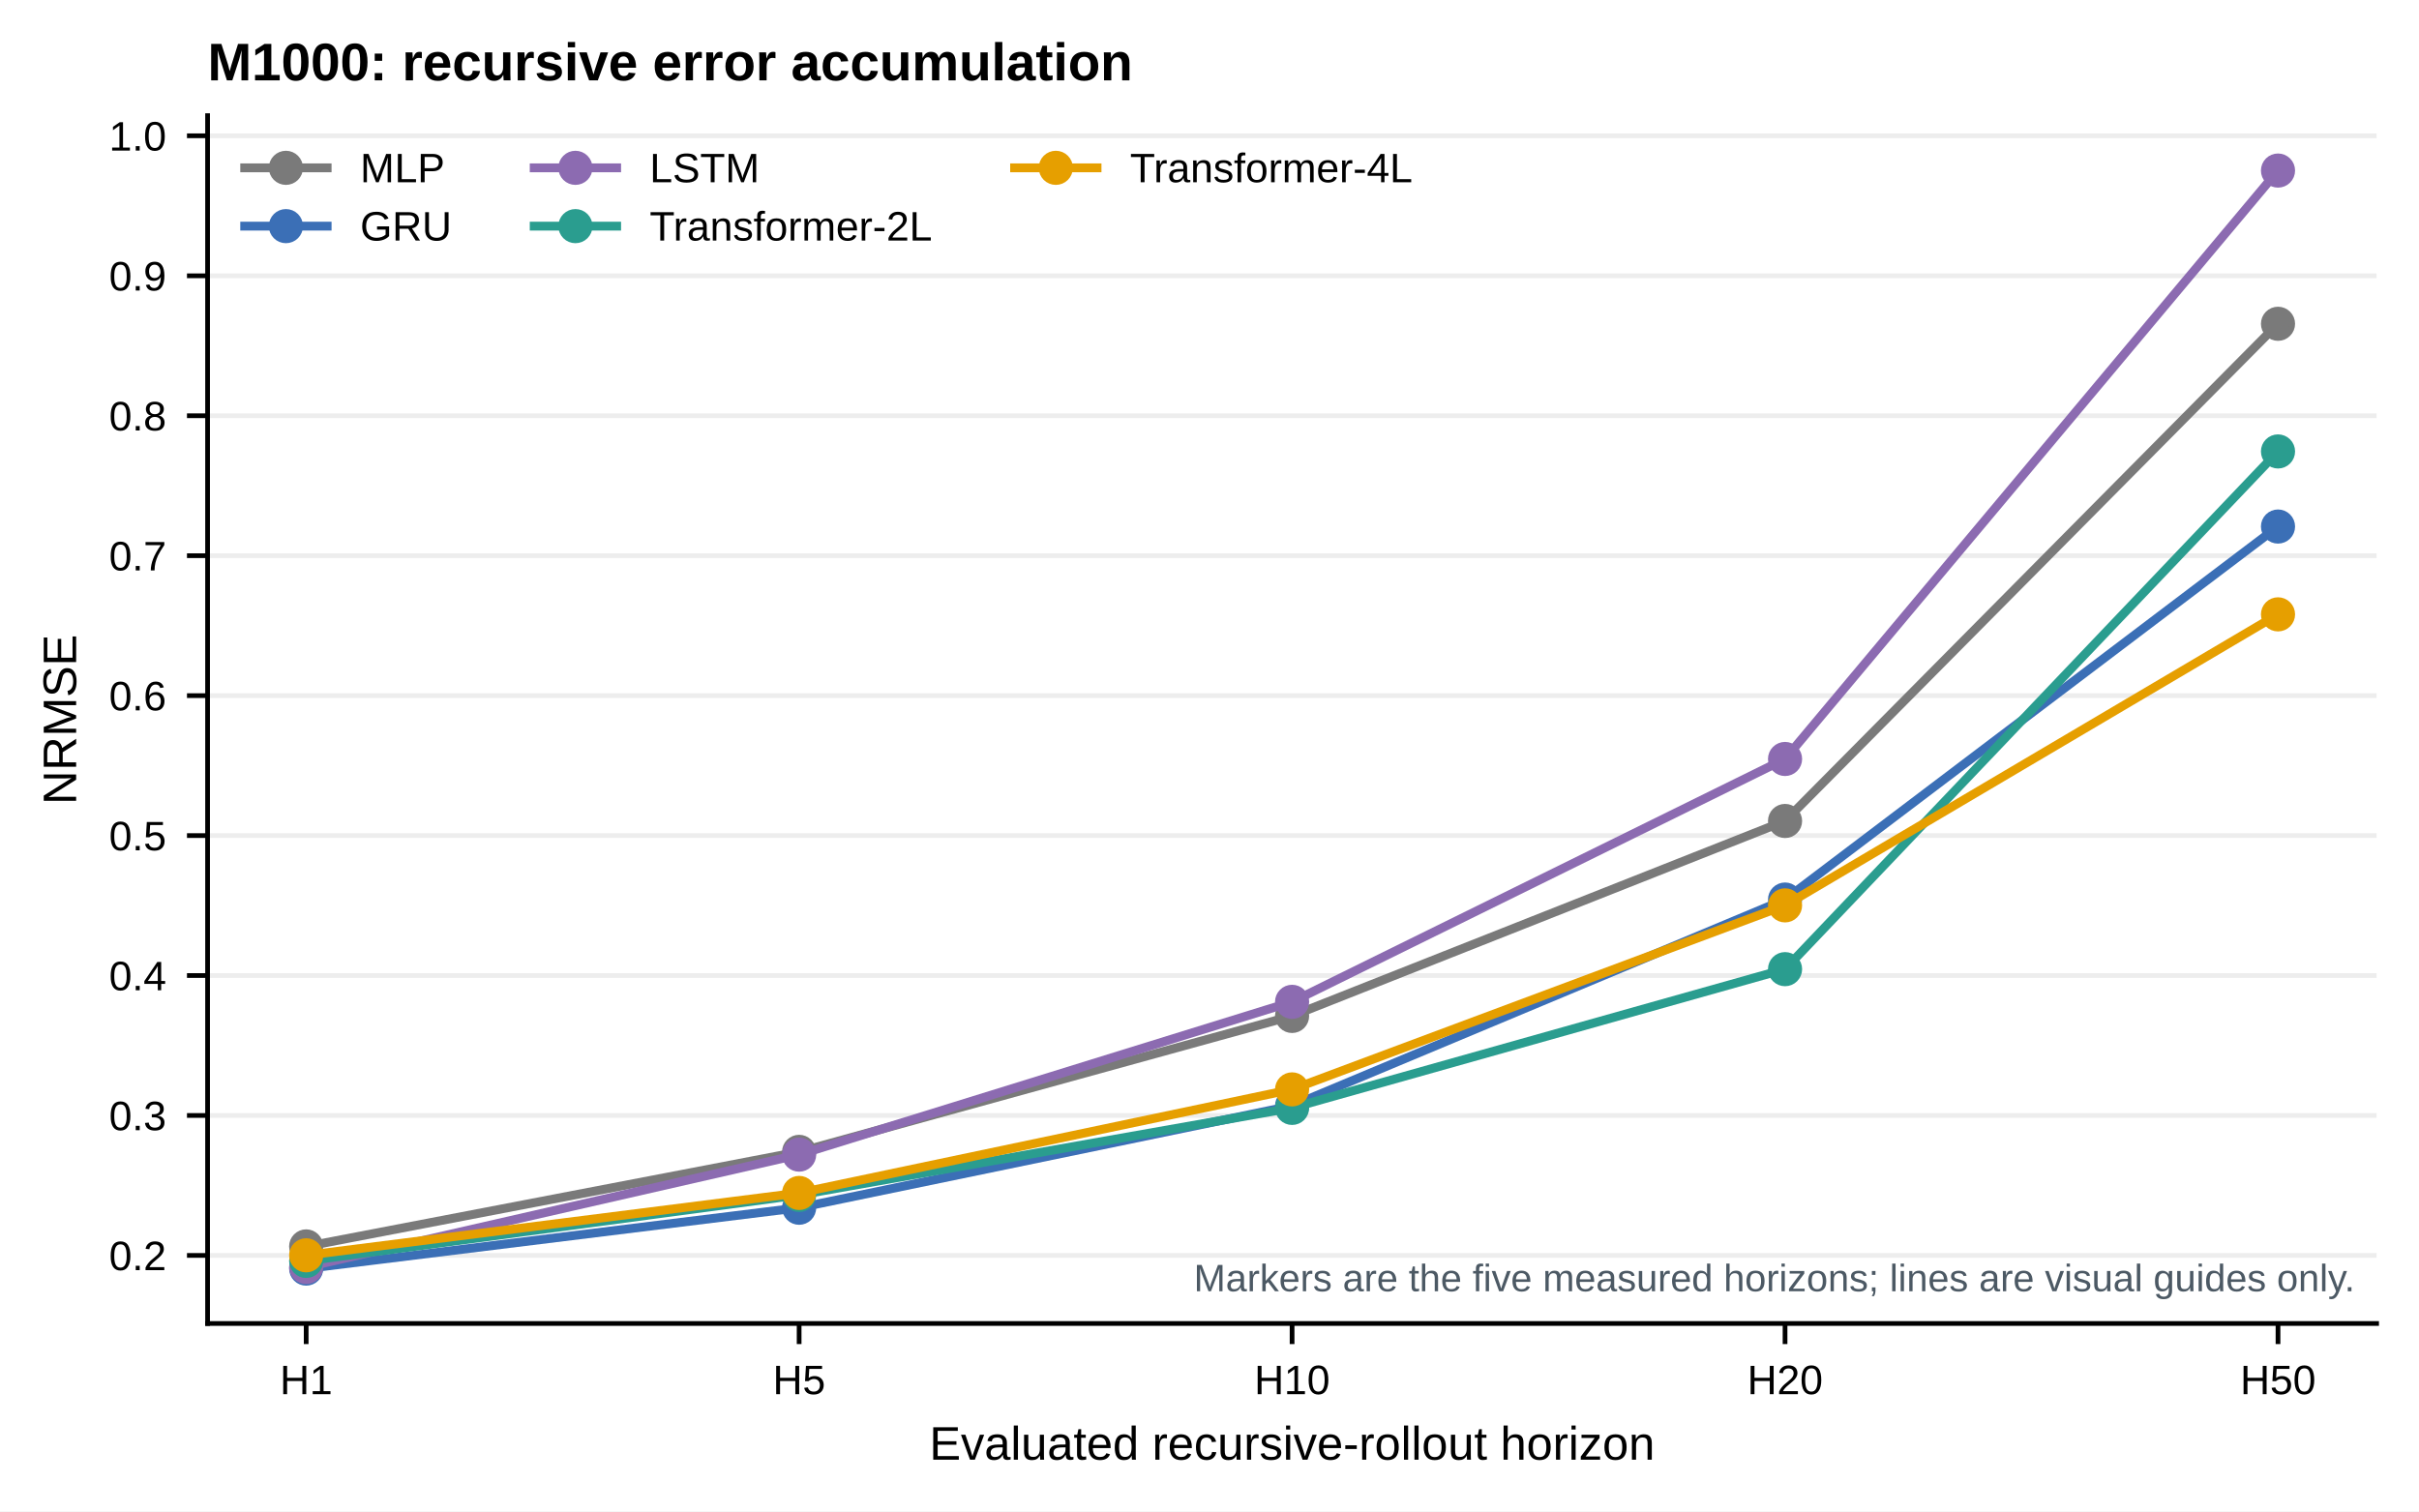
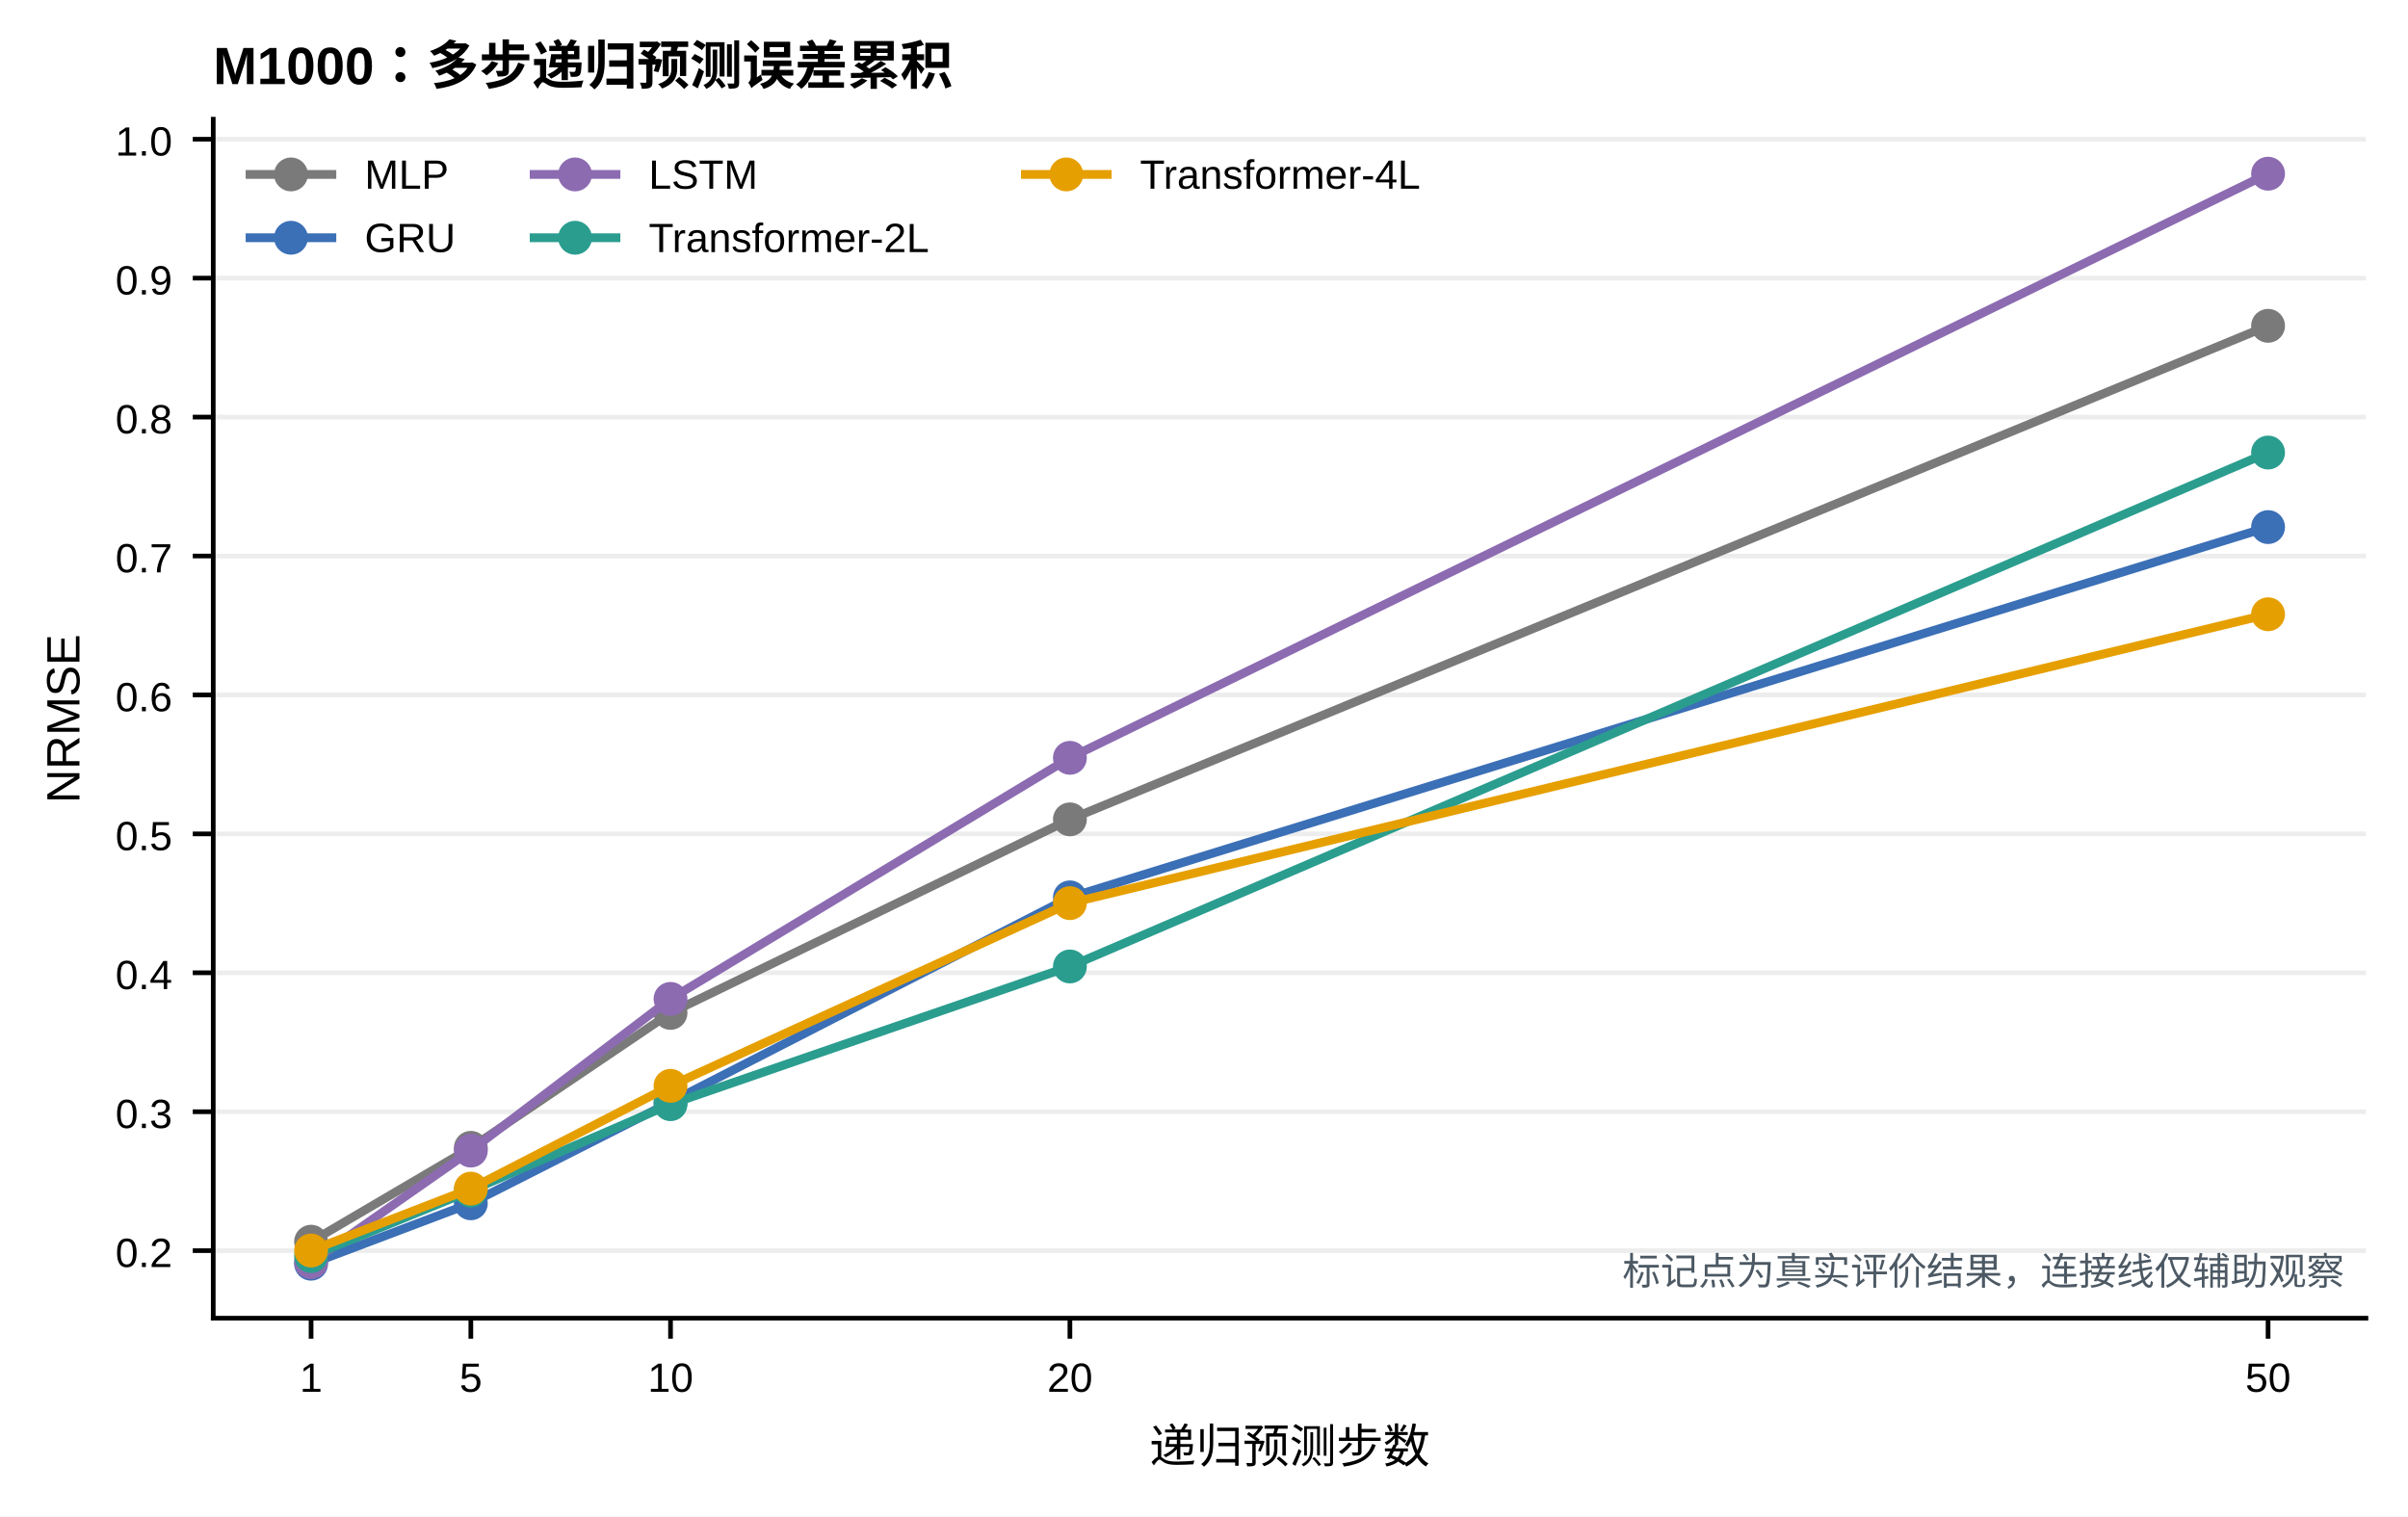
- <svg xmlns="http://www.w3.org/2000/svg" xmlns:xlink="http://www.w3.org/1999/xlink" width="410.726pt" height="256.688pt" viewBox="0 0 410.726 256.688" version="1.1">
+ <svg xmlns="http://www.w3.org/2000/svg" xmlns:xlink="http://www.w3.org/1999/xlink" width="411.959pt" height="259.442pt" viewBox="0 0 411.959 259.442" version="1.1">
  <defs>
    <style type="text/css">*{stroke-linejoin: round; stroke-linecap: butt}</style>
  </defs>
  <g id="figure_1">
    <g id="patch_1">
-       <path d="M 0 256.688 L 410.726 256.688 L 410.726 0 L 0 0 z " style="fill: #ffffff" />
+       <path d="M 0 259.442 L 411.959 259.442 L 411.959 0 L 0 0 z " style="fill: #ffffff" />
    </g>
    <g id="axes_1">
      <g id="patch_2">
-         <path d="M 35.246 224.77 L 403.526 224.77 L 403.526 19.642 L 35.246 19.642 z " style="fill: #ffffff" />
+         <path d="M 36.479 225.522 L 404.759 225.522 L 404.759 20.394 L 36.479 20.394 z " style="fill: #ffffff" />
      </g>
      <g id="matplotlib.axis_1">
        <g id="xtick_1">
          <g id="line2d_1">
            <defs>
-               <path id="m0c0718868a" d="M 0 0 L 0 3.5 " style="stroke: #000000; stroke-width: 0.8" />
+               <path id="mf0b1ac5c38" d="M 0 0 L 0 3.5 " style="stroke: #000000; stroke-width: 0.8" />
            </defs>
            <g>
-               <use xlink:href="#m0c0718868a" x="51.986" y="224.77" style="stroke: #000000; stroke-width: 0.8" />
+               <use xlink:href="#mf0b1ac5c38" x="53.219" y="225.522" style="stroke: #000000; stroke-width: 0.8" />
            </g>
          </g>
          <g id="text_1">
-             <text style="font: 7px 'Arial', 'Microsoft YaHei', 'DejaVu Sans', sans-serif; text-anchor: middle" x="51.986" y="236.78" transform="rotate(-0 51.98625 236.7805)">H1</text>
+             <text style="font: 7px 'Microsoft YaHei', 'Arial', 'DejaVu Sans', sans-serif; text-anchor: middle" x="53.219" y="238.118" transform="rotate(-0 53.21891 238.118)">1</text>
          </g>
        </g>
        <g id="xtick_2">
          <g id="line2d_2">
            <g>
-               <use xlink:href="#m0c0718868a" x="135.686" y="224.77" style="stroke: #000000; stroke-width: 0.8" />
+               <use xlink:href="#mf0b1ac5c38" x="80.55" y="225.522" style="stroke: #000000; stroke-width: 0.8" />
            </g>
          </g>
          <g id="text_2">
-             <text style="font: 7px 'Arial', 'Microsoft YaHei', 'DejaVu Sans', sans-serif; text-anchor: middle" x="135.686" y="236.78" transform="rotate(-0 135.6863 236.7805)">H5</text>
+             <text style="font: 7px 'Microsoft YaHei', 'Arial', 'DejaVu Sans', sans-serif; text-anchor: middle" x="80.55" y="238.118" transform="rotate(-0 80.54952 238.118)">5</text>
          </g>
        </g>
        <g id="xtick_3">
          <g id="line2d_3">
            <g>
-               <use xlink:href="#m0c0718868a" x="219.386" y="224.77" style="stroke: #000000; stroke-width: 0.8" />
+               <use xlink:href="#mf0b1ac5c38" x="114.713" y="225.522" style="stroke: #000000; stroke-width: 0.8" />
            </g>
          </g>
          <g id="text_3">
-             <text style="font: 7px 'Arial', 'Microsoft YaHei', 'DejaVu Sans', sans-serif; text-anchor: middle" x="219.386" y="236.78" transform="rotate(-0 219.3862 236.7805)">H10</text>
+             <text style="font: 7px 'Microsoft YaHei', 'Arial', 'DejaVu Sans', sans-serif; text-anchor: middle" x="114.713" y="238.118" transform="rotate(-0 114.7128 238.118)">10</text>
          </g>
        </g>
        <g id="xtick_4">
          <g id="line2d_4">
            <g>
-               <use xlink:href="#m0c0718868a" x="303.086" y="224.77" style="stroke: #000000; stroke-width: 0.8" />
+               <use xlink:href="#mf0b1ac5c38" x="183.039" y="225.522" style="stroke: #000000; stroke-width: 0.8" />
            </g>
          </g>
          <g id="text_4">
-             <text style="font: 7px 'Arial', 'Microsoft YaHei', 'DejaVu Sans', sans-serif; text-anchor: middle" x="303.086" y="236.78" transform="rotate(-0 303.0863 236.7805)">H20</text>
+             <text style="font: 7px 'Microsoft YaHei', 'Arial', 'DejaVu Sans', sans-serif; text-anchor: middle" x="183.039" y="238.118" transform="rotate(-0 183.0393 238.118)">20</text>
          </g>
        </g>
        <g id="xtick_5">
          <g id="line2d_5">
            <g>
-               <use xlink:href="#m0c0718868a" x="386.786" y="224.77" style="stroke: #000000; stroke-width: 0.8" />
+               <use xlink:href="#mf0b1ac5c38" x="388.019" y="225.522" style="stroke: #000000; stroke-width: 0.8" />
            </g>
          </g>
          <g id="text_5">
-             <text style="font: 7px 'Arial', 'Microsoft YaHei', 'DejaVu Sans', sans-serif; text-anchor: middle" x="386.786" y="236.78" transform="rotate(-0 386.7862 236.7805)">H50</text>
+             <text style="font: 7px 'Microsoft YaHei', 'Arial', 'DejaVu Sans', sans-serif; text-anchor: middle" x="388.019" y="238.118" transform="rotate(-0 388.0189 238.118)">50</text>
          </g>
        </g>
        <g id="text_6">
-           <text style="font: 8px 'Arial', 'Microsoft YaHei', 'DejaVu Sans', sans-serif; text-anchor: middle" x="219.386" y="247.898" transform="rotate(-0 219.3862 247.898)">Evaluated recursive-rollout horizon</text>
+           <text style="font: 8px 'Microsoft YaHei', 'Arial', 'DejaVu Sans', sans-serif; text-anchor: middle" x="220.619" y="250.253" transform="rotate(-0 220.6189 250.2532)">递归预测步数</text>
        </g>
      </g>
      <g id="matplotlib.axis_2">
        <g id="ytick_1">
          <g id="line2d_6">
-             <path d="M 35.246 213.215 L 403.526 213.215 " clip-path="url(#p10af7e64db)" style="fill: none; stroke: #b0b0b0; stroke-opacity: 0.22; stroke-width: 0.8; stroke-linecap: square" />
+             <path d="M 36.479 213.967 L 404.759 213.967 " clip-path="url(#pa6702388e8)" style="fill: none; stroke: #b0b0b0; stroke-opacity: 0.22; stroke-width: 0.8; stroke-linecap: square" />
          </g>
          <g id="line2d_7">
            <defs>
-               <path id="m5cebc81004" d="M 0 0 L -3.5 0 " style="stroke: #000000; stroke-width: 0.8" />
+               <path id="m46add2e5cb" d="M 0 0 L -3.5 0 " style="stroke: #000000; stroke-width: 0.8" />
            </defs>
            <g>
-               <use xlink:href="#m5cebc81004" x="35.246" y="213.215" style="stroke: #000000; stroke-width: 0.8" />
+               <use xlink:href="#m46add2e5cb" x="36.479" y="213.967" style="stroke: #000000; stroke-width: 0.8" />
            </g>
          </g>
          <g id="text_7">
-             <text style="font: 7px 'Arial', 'Microsoft YaHei', 'DejaVu Sans', sans-serif; text-anchor: end" x="28.246" y="215.72" transform="rotate(-0 28.24625 215.7201)">0.2</text>
+             <text style="font: 7px 'Microsoft YaHei', 'Arial', 'DejaVu Sans', sans-serif; text-anchor: end" x="29.479" y="216.765" transform="rotate(-0 29.47891 216.7651)">0.2</text>
          </g>
        </g>
        <g id="ytick_2">
          <g id="line2d_8">
-             <path d="M 35.246 189.446 L 403.526 189.446 " clip-path="url(#p10af7e64db)" style="fill: none; stroke: #b0b0b0; stroke-opacity: 0.22; stroke-width: 0.8; stroke-linecap: square" />
+             <path d="M 36.479 190.198 L 404.759 190.198 " clip-path="url(#pa6702388e8)" style="fill: none; stroke: #b0b0b0; stroke-opacity: 0.22; stroke-width: 0.8; stroke-linecap: square" />
          </g>
          <g id="line2d_9">
            <g>
-               <use xlink:href="#m5cebc81004" x="35.246" y="189.446" style="stroke: #000000; stroke-width: 0.8" />
+               <use xlink:href="#m46add2e5cb" x="36.479" y="190.198" style="stroke: #000000; stroke-width: 0.8" />
            </g>
          </g>
          <g id="text_8">
-             <text style="font: 7px 'Arial', 'Microsoft YaHei', 'DejaVu Sans', sans-serif; text-anchor: end" x="28.246" y="191.951" transform="rotate(-0 28.24625 191.9514)">0.3</text>
+             <text style="font: 7px 'Microsoft YaHei', 'Arial', 'DejaVu Sans', sans-serif; text-anchor: end" x="29.479" y="192.996" transform="rotate(-0 29.47891 192.9963)">0.3</text>
          </g>
        </g>
        <g id="ytick_3">
          <g id="line2d_10">
-             <path d="M 35.246 165.677 L 403.526 165.677 " clip-path="url(#p10af7e64db)" style="fill: none; stroke: #b0b0b0; stroke-opacity: 0.22; stroke-width: 0.8; stroke-linecap: square" />
+             <path d="M 36.479 166.43 L 404.759 166.43 " clip-path="url(#pa6702388e8)" style="fill: none; stroke: #b0b0b0; stroke-opacity: 0.22; stroke-width: 0.8; stroke-linecap: square" />
          </g>
          <g id="line2d_11">
            <g>
-               <use xlink:href="#m5cebc81004" x="35.246" y="165.677" style="stroke: #000000; stroke-width: 0.8" />
+               <use xlink:href="#m46add2e5cb" x="36.479" y="166.43" style="stroke: #000000; stroke-width: 0.8" />
            </g>
          </g>
          <g id="text_9">
-             <text style="font: 7px 'Arial', 'Microsoft YaHei', 'DejaVu Sans', sans-serif; text-anchor: end" x="28.246" y="168.183" transform="rotate(-0 28.24625 168.1826)">0.4</text>
+             <text style="font: 7px 'Microsoft YaHei', 'Arial', 'DejaVu Sans', sans-serif; text-anchor: end" x="29.479" y="169.228" transform="rotate(-0 29.47891 169.2275)">0.4</text>
          </g>
        </g>
        <g id="ytick_4">
          <g id="line2d_12">
-             <path d="M 35.246 141.909 L 403.526 141.909 " clip-path="url(#p10af7e64db)" style="fill: none; stroke: #b0b0b0; stroke-opacity: 0.22; stroke-width: 0.8; stroke-linecap: square" />
+             <path d="M 36.479 142.661 L 404.759 142.661 " clip-path="url(#pa6702388e8)" style="fill: none; stroke: #b0b0b0; stroke-opacity: 0.22; stroke-width: 0.8; stroke-linecap: square" />
          </g>
          <g id="line2d_13">
            <g>
-               <use xlink:href="#m5cebc81004" x="35.246" y="141.909" style="stroke: #000000; stroke-width: 0.8" />
+               <use xlink:href="#m46add2e5cb" x="36.479" y="142.661" style="stroke: #000000; stroke-width: 0.8" />
            </g>
          </g>
          <g id="text_10">
-             <text style="font: 7px 'Arial', 'Microsoft YaHei', 'DejaVu Sans', sans-serif; text-anchor: end" x="28.246" y="144.414" transform="rotate(-0 28.24625 144.4139)">0.5</text>
+             <text style="font: 7px 'Microsoft YaHei', 'Arial', 'DejaVu Sans', sans-serif; text-anchor: end" x="29.479" y="145.459" transform="rotate(-0 29.47891 145.4588)">0.5</text>
          </g>
        </g>
        <g id="ytick_5">
          <g id="line2d_14">
-             <path d="M 35.246 118.14 L 403.526 118.14 " clip-path="url(#p10af7e64db)" style="fill: none; stroke: #b0b0b0; stroke-opacity: 0.22; stroke-width: 0.8; stroke-linecap: square" />
+             <path d="M 36.479 118.892 L 404.759 118.892 " clip-path="url(#pa6702388e8)" style="fill: none; stroke: #b0b0b0; stroke-opacity: 0.22; stroke-width: 0.8; stroke-linecap: square" />
          </g>
          <g id="line2d_15">
            <g>
-               <use xlink:href="#m5cebc81004" x="35.246" y="118.14" style="stroke: #000000; stroke-width: 0.8" />
+               <use xlink:href="#m46add2e5cb" x="36.479" y="118.892" style="stroke: #000000; stroke-width: 0.8" />
            </g>
          </g>
          <g id="text_11">
-             <text style="font: 7px 'Arial', 'Microsoft YaHei', 'DejaVu Sans', sans-serif; text-anchor: end" x="28.246" y="120.645" transform="rotate(-0 28.24625 120.6451)">0.6</text>
+             <text style="font: 7px 'Microsoft YaHei', 'Arial', 'DejaVu Sans', sans-serif; text-anchor: end" x="29.479" y="121.69" transform="rotate(-0 29.47891 121.69)">0.6</text>
          </g>
        </g>
        <g id="ytick_6">
          <g id="line2d_16">
-             <path d="M 35.246 94.371 L 403.526 94.371 " clip-path="url(#p10af7e64db)" style="fill: none; stroke: #b0b0b0; stroke-opacity: 0.22; stroke-width: 0.8; stroke-linecap: square" />
+             <path d="M 36.479 95.123 L 404.759 95.123 " clip-path="url(#pa6702388e8)" style="fill: none; stroke: #b0b0b0; stroke-opacity: 0.22; stroke-width: 0.8; stroke-linecap: square" />
          </g>
          <g id="line2d_17">
            <g>
-               <use xlink:href="#m5cebc81004" x="35.246" y="94.371" style="stroke: #000000; stroke-width: 0.8" />
+               <use xlink:href="#m46add2e5cb" x="36.479" y="95.123" style="stroke: #000000; stroke-width: 0.8" />
            </g>
          </g>
          <g id="text_12">
-             <text style="font: 7px 'Arial', 'Microsoft YaHei', 'DejaVu Sans', sans-serif; text-anchor: end" x="28.246" y="96.876" transform="rotate(-0 28.24625 96.87634)">0.7</text>
+             <text style="font: 7px 'Microsoft YaHei', 'Arial', 'DejaVu Sans', sans-serif; text-anchor: end" x="29.479" y="97.921" transform="rotate(-0 29.47891 97.92126)">0.7</text>
          </g>
        </g>
        <g id="ytick_7">
          <g id="line2d_18">
-             <path d="M 35.246 70.602 L 403.526 70.602 " clip-path="url(#p10af7e64db)" style="fill: none; stroke: #b0b0b0; stroke-opacity: 0.22; stroke-width: 0.8; stroke-linecap: square" />
+             <path d="M 36.479 71.355 L 404.759 71.355 " clip-path="url(#pa6702388e8)" style="fill: none; stroke: #b0b0b0; stroke-opacity: 0.22; stroke-width: 0.8; stroke-linecap: square" />
          </g>
          <g id="line2d_19">
            <g>
-               <use xlink:href="#m5cebc81004" x="35.246" y="70.602" style="stroke: #000000; stroke-width: 0.8" />
+               <use xlink:href="#m46add2e5cb" x="36.479" y="71.355" style="stroke: #000000; stroke-width: 0.8" />
            </g>
          </g>
          <g id="text_13">
-             <text style="font: 7px 'Arial', 'Microsoft YaHei', 'DejaVu Sans', sans-serif; text-anchor: end" x="28.246" y="73.108" transform="rotate(-0 28.24625 73.10758)">0.8</text>
+             <text style="font: 7px 'Microsoft YaHei', 'Arial', 'DejaVu Sans', sans-serif; text-anchor: end" x="29.479" y="74.152" transform="rotate(-0 29.47891 74.1525)">0.8</text>
          </g>
        </g>
        <g id="ytick_8">
          <g id="line2d_20">
-             <path d="M 35.246 46.834 L 403.526 46.834 " clip-path="url(#p10af7e64db)" style="fill: none; stroke: #b0b0b0; stroke-opacity: 0.22; stroke-width: 0.8; stroke-linecap: square" />
+             <path d="M 36.479 47.586 L 404.759 47.586 " clip-path="url(#pa6702388e8)" style="fill: none; stroke: #b0b0b0; stroke-opacity: 0.22; stroke-width: 0.8; stroke-linecap: square" />
          </g>
          <g id="line2d_21">
            <g>
-               <use xlink:href="#m5cebc81004" x="35.246" y="46.834" style="stroke: #000000; stroke-width: 0.8" />
+               <use xlink:href="#m46add2e5cb" x="36.479" y="47.586" style="stroke: #000000; stroke-width: 0.8" />
            </g>
          </g>
          <g id="text_14">
-             <text style="font: 7px 'Arial', 'Microsoft YaHei', 'DejaVu Sans', sans-serif; text-anchor: end" x="28.246" y="49.339" transform="rotate(-0 28.24625 49.33882)">0.9</text>
+             <text style="font: 7px 'Microsoft YaHei', 'Arial', 'DejaVu Sans', sans-serif; text-anchor: end" x="29.479" y="50.384" transform="rotate(-0 29.47891 50.38374)">0.9</text>
          </g>
        </g>
        <g id="ytick_9">
          <g id="line2d_22">
-             <path d="M 35.246 23.065 L 403.526 23.065 " clip-path="url(#p10af7e64db)" style="fill: none; stroke: #b0b0b0; stroke-opacity: 0.22; stroke-width: 0.8; stroke-linecap: square" />
+             <path d="M 36.479 23.817 L 404.759 23.817 " clip-path="url(#pa6702388e8)" style="fill: none; stroke: #b0b0b0; stroke-opacity: 0.22; stroke-width: 0.8; stroke-linecap: square" />
          </g>
          <g id="line2d_23">
            <g>
-               <use xlink:href="#m5cebc81004" x="35.246" y="23.065" style="stroke: #000000; stroke-width: 0.8" />
+               <use xlink:href="#m46add2e5cb" x="36.479" y="23.817" style="stroke: #000000; stroke-width: 0.8" />
            </g>
          </g>
          <g id="text_15">
-             <text style="font: 7px 'Arial', 'Microsoft YaHei', 'DejaVu Sans', sans-serif; text-anchor: end" x="28.246" y="25.57" transform="rotate(-0 28.24625 25.57006)">1.0</text>
+             <text style="font: 7px 'Microsoft YaHei', 'Arial', 'DejaVu Sans', sans-serif; text-anchor: end" x="29.479" y="26.615" transform="rotate(-0 29.47891 26.61498)">1.0</text>
          </g>
        </g>
        <g id="text_16">
-           <text style="font: 8px 'Arial', 'Microsoft YaHei', 'DejaVu Sans', sans-serif; text-anchor: middle" x="12.926" y="122.206" transform="rotate(-90 12.92625 122.206)">NRMSE</text>
+           <text style="font: 8px 'Microsoft YaHei', 'Arial', 'DejaVu Sans', sans-serif; text-anchor: middle" x="13.595" y="122.958" transform="rotate(-90 13.595 122.9584)">NRMSE</text>
        </g>
      </g>
      <g id="line2d_24">
-         <path d="M 51.986 211.68 L 135.686 195.622 L 219.386 172.54 L 303.086 139.427 L 386.786 54.989 " clip-path="url(#p10af7e64db)" style="fill: none; stroke: #7a7a7a; stroke-width: 1.5; stroke-linecap: square" />
-         <defs>
-           <path id="mdbd62448ca" d="M 0 2.4 C 0.636 2.4 1.247 2.147 1.697 1.697 C 2.147 1.247 2.4 0.636 2.4 0 C 2.4 -0.636 2.147 -1.247 1.697 -1.697 C 1.247 -2.147 0.636 -2.4 0 -2.4 C -0.636 -2.4 -1.247 -2.147 -1.697 -1.697 C -2.147 -1.247 -2.4 -0.636 -2.4 0 C -2.4 0.636 -2.147 1.247 -1.697 1.697 C -1.247 2.147 -0.636 2.4 0 2.4 z " style="stroke: #7a7a7a" />
-         </defs>
-         <g clip-path="url(#p10af7e64db)">
-           <use xlink:href="#mdbd62448ca" x="51.986" y="211.68" style="fill: #7a7a7a; stroke: #7a7a7a" />
-           <use xlink:href="#mdbd62448ca" x="135.686" y="195.622" style="fill: #7a7a7a; stroke: #7a7a7a" />
-           <use xlink:href="#mdbd62448ca" x="219.386" y="172.54" style="fill: #7a7a7a; stroke: #7a7a7a" />
-           <use xlink:href="#mdbd62448ca" x="303.086" y="139.427" style="fill: #7a7a7a; stroke: #7a7a7a" />
-           <use xlink:href="#mdbd62448ca" x="386.786" y="54.989" style="fill: #7a7a7a; stroke: #7a7a7a" />
+         <path d="M 53.219 212.432 L 80.55 196.374 L 114.713 173.292 L 183.039 140.18 L 388.019 55.741 " clip-path="url(#pa6702388e8)" style="fill: none; stroke: #7a7a7a; stroke-width: 1.5; stroke-linecap: square" />
+         <defs>
+           <path id="mb4daf308c6" d="M 0 2.4 C 0.636 2.4 1.247 2.147 1.697 1.697 C 2.147 1.247 2.4 0.636 2.4 0 C 2.4 -0.636 2.147 -1.247 1.697 -1.697 C 1.247 -2.147 0.636 -2.4 0 -2.4 C -0.636 -2.4 -1.247 -2.147 -1.697 -1.697 C -2.147 -1.247 -2.4 -0.636 -2.4 0 C -2.4 0.636 -2.147 1.247 -1.697 1.697 C -1.247 2.147 -0.636 2.4 0 2.4 z " style="stroke: #7a7a7a" />
+         </defs>
+         <g clip-path="url(#pa6702388e8)">
+           <use xlink:href="#mb4daf308c6" x="53.219" y="212.432" style="fill: #7a7a7a; stroke: #7a7a7a" />
+           <use xlink:href="#mb4daf308c6" x="80.55" y="196.374" style="fill: #7a7a7a; stroke: #7a7a7a" />
+           <use xlink:href="#mb4daf308c6" x="114.713" y="173.292" style="fill: #7a7a7a; stroke: #7a7a7a" />
+           <use xlink:href="#mb4daf308c6" x="183.039" y="140.18" style="fill: #7a7a7a; stroke: #7a7a7a" />
+           <use xlink:href="#mb4daf308c6" x="388.019" y="55.741" style="fill: #7a7a7a; stroke: #7a7a7a" />
        </g>
      </g>
      <g id="line2d_25">
-         <path d="M 51.986 215.446 L 135.686 205.114 L 219.386 187.798 L 303.086 152.772 L 386.786 89.423 " clip-path="url(#p10af7e64db)" style="fill: none; stroke: #3b6fb6; stroke-width: 1.5; stroke-linecap: square" />
-         <defs>
-           <path id="m0a24e72f52" d="M 0 2.4 C 0.636 2.4 1.247 2.147 1.697 1.697 C 2.147 1.247 2.4 0.636 2.4 0 C 2.4 -0.636 2.147 -1.247 1.697 -1.697 C 1.247 -2.147 0.636 -2.4 0 -2.4 C -0.636 -2.4 -1.247 -2.147 -1.697 -1.697 C -2.147 -1.247 -2.4 -0.636 -2.4 0 C -2.4 0.636 -2.147 1.247 -1.697 1.697 C -1.247 2.147 -0.636 2.4 0 2.4 z " style="stroke: #3b6fb6" />
-         </defs>
-         <g clip-path="url(#p10af7e64db)">
-           <use xlink:href="#m0a24e72f52" x="51.986" y="215.446" style="fill: #3b6fb6; stroke: #3b6fb6" />
-           <use xlink:href="#m0a24e72f52" x="135.686" y="205.114" style="fill: #3b6fb6; stroke: #3b6fb6" />
-           <use xlink:href="#m0a24e72f52" x="219.386" y="187.798" style="fill: #3b6fb6; stroke: #3b6fb6" />
-           <use xlink:href="#m0a24e72f52" x="303.086" y="152.772" style="fill: #3b6fb6; stroke: #3b6fb6" />
-           <use xlink:href="#m0a24e72f52" x="386.786" y="89.423" style="fill: #3b6fb6; stroke: #3b6fb6" />
+         <path d="M 53.219 216.198 L 80.55 205.866 L 114.713 188.55 L 183.039 153.525 L 388.019 90.175 " clip-path="url(#pa6702388e8)" style="fill: none; stroke: #3b6fb6; stroke-width: 1.5; stroke-linecap: square" />
+         <defs>
+           <path id="m1b96256d06" d="M 0 2.4 C 0.636 2.4 1.247 2.147 1.697 1.697 C 2.147 1.247 2.4 0.636 2.4 0 C 2.4 -0.636 2.147 -1.247 1.697 -1.697 C 1.247 -2.147 0.636 -2.4 0 -2.4 C -0.636 -2.4 -1.247 -2.147 -1.697 -1.697 C -2.147 -1.247 -2.4 -0.636 -2.4 0 C -2.4 0.636 -2.147 1.247 -1.697 1.697 C -1.247 2.147 -0.636 2.4 0 2.4 z " style="stroke: #3b6fb6" />
+         </defs>
+         <g clip-path="url(#pa6702388e8)">
+           <use xlink:href="#m1b96256d06" x="53.219" y="216.198" style="fill: #3b6fb6; stroke: #3b6fb6" />
+           <use xlink:href="#m1b96256d06" x="80.55" y="205.866" style="fill: #3b6fb6; stroke: #3b6fb6" />
+           <use xlink:href="#m1b96256d06" x="114.713" y="188.55" style="fill: #3b6fb6; stroke: #3b6fb6" />
+           <use xlink:href="#m1b96256d06" x="183.039" y="153.525" style="fill: #3b6fb6; stroke: #3b6fb6" />
+           <use xlink:href="#m1b96256d06" x="388.019" y="90.175" style="fill: #3b6fb6; stroke: #3b6fb6" />
        </g>
      </g>
      <g id="line2d_26">
-         <path d="M 51.986 215.193 L 135.686 196.093 L 219.386 170.143 L 303.086 128.898 L 386.786 28.966 " clip-path="url(#p10af7e64db)" style="fill: none; stroke: #8c6bb1; stroke-width: 1.5; stroke-linecap: square" />
-         <defs>
-           <path id="mc45adcc071" d="M 0 2.4 C 0.636 2.4 1.247 2.147 1.697 1.697 C 2.147 1.247 2.4 0.636 2.4 0 C 2.4 -0.636 2.147 -1.247 1.697 -1.697 C 1.247 -2.147 0.636 -2.4 0 -2.4 C -0.636 -2.4 -1.247 -2.147 -1.697 -1.697 C -2.147 -1.247 -2.4 -0.636 -2.4 0 C -2.4 0.636 -2.147 1.247 -1.697 1.697 C -1.247 2.147 -0.636 2.4 0 2.4 z " style="stroke: #8c6bb1" />
-         </defs>
-         <g clip-path="url(#p10af7e64db)">
-           <use xlink:href="#mc45adcc071" x="51.986" y="215.193" style="fill: #8c6bb1; stroke: #8c6bb1" />
-           <use xlink:href="#mc45adcc071" x="135.686" y="196.093" style="fill: #8c6bb1; stroke: #8c6bb1" />
-           <use xlink:href="#mc45adcc071" x="219.386" y="170.143" style="fill: #8c6bb1; stroke: #8c6bb1" />
-           <use xlink:href="#mc45adcc071" x="303.086" y="128.898" style="fill: #8c6bb1; stroke: #8c6bb1" />
-           <use xlink:href="#mc45adcc071" x="386.786" y="28.966" style="fill: #8c6bb1; stroke: #8c6bb1" />
+         <path d="M 53.219 215.945 L 80.55 196.846 L 114.713 170.895 L 183.039 129.65 L 388.019 29.718 " clip-path="url(#pa6702388e8)" style="fill: none; stroke: #8c6bb1; stroke-width: 1.5; stroke-linecap: square" />
+         <defs>
+           <path id="mbc3b463654" d="M 0 2.4 C 0.636 2.4 1.247 2.147 1.697 1.697 C 2.147 1.247 2.4 0.636 2.4 0 C 2.4 -0.636 2.147 -1.247 1.697 -1.697 C 1.247 -2.147 0.636 -2.4 0 -2.4 C -0.636 -2.4 -1.247 -2.147 -1.697 -1.697 C -2.147 -1.247 -2.4 -0.636 -2.4 0 C -2.4 0.636 -2.147 1.247 -1.697 1.697 C -1.247 2.147 -0.636 2.4 0 2.4 z " style="stroke: #8c6bb1" />
+         </defs>
+         <g clip-path="url(#pa6702388e8)">
+           <use xlink:href="#mbc3b463654" x="53.219" y="215.945" style="fill: #8c6bb1; stroke: #8c6bb1" />
+           <use xlink:href="#mbc3b463654" x="80.55" y="196.846" style="fill: #8c6bb1; stroke: #8c6bb1" />
+           <use xlink:href="#mbc3b463654" x="114.713" y="170.895" style="fill: #8c6bb1; stroke: #8c6bb1" />
+           <use xlink:href="#mbc3b463654" x="183.039" y="129.65" style="fill: #8c6bb1; stroke: #8c6bb1" />
+           <use xlink:href="#mbc3b463654" x="388.019" y="29.718" style="fill: #8c6bb1; stroke: #8c6bb1" />
        </g>
      </g>
      <g id="line2d_27">
-         <path d="M 51.986 214.144 L 135.686 202.942 L 219.386 188.156 L 303.086 164.593 L 386.786 76.67 " clip-path="url(#p10af7e64db)" style="fill: none; stroke: #2a9d8f; stroke-width: 1.5; stroke-linecap: square" />
-         <defs>
-           <path id="ma394bbd2e5" d="M 0 2.4 C 0.636 2.4 1.247 2.147 1.697 1.697 C 2.147 1.247 2.4 0.636 2.4 0 C 2.4 -0.636 2.147 -1.247 1.697 -1.697 C 1.247 -2.147 0.636 -2.4 0 -2.4 C -0.636 -2.4 -1.247 -2.147 -1.697 -1.697 C -2.147 -1.247 -2.4 -0.636 -2.4 0 C -2.4 0.636 -2.147 1.247 -1.697 1.697 C -1.247 2.147 -0.636 2.4 0 2.4 z " style="stroke: #2a9d8f" />
-         </defs>
-         <g clip-path="url(#p10af7e64db)">
-           <use xlink:href="#ma394bbd2e5" x="51.986" y="214.144" style="fill: #2a9d8f; stroke: #2a9d8f" />
-           <use xlink:href="#ma394bbd2e5" x="135.686" y="202.942" style="fill: #2a9d8f; stroke: #2a9d8f" />
-           <use xlink:href="#ma394bbd2e5" x="219.386" y="188.156" style="fill: #2a9d8f; stroke: #2a9d8f" />
-           <use xlink:href="#ma394bbd2e5" x="303.086" y="164.593" style="fill: #2a9d8f; stroke: #2a9d8f" />
-           <use xlink:href="#ma394bbd2e5" x="386.786" y="76.67" style="fill: #2a9d8f; stroke: #2a9d8f" />
+         <path d="M 53.219 214.896 L 80.55 203.695 L 114.713 188.908 L 183.039 165.346 L 388.019 77.422 " clip-path="url(#pa6702388e8)" style="fill: none; stroke: #2a9d8f; stroke-width: 1.5; stroke-linecap: square" />
+         <defs>
+           <path id="maebb811bd7" d="M 0 2.4 C 0.636 2.4 1.247 2.147 1.697 1.697 C 2.147 1.247 2.4 0.636 2.4 0 C 2.4 -0.636 2.147 -1.247 1.697 -1.697 C 1.247 -2.147 0.636 -2.4 0 -2.4 C -0.636 -2.4 -1.247 -2.147 -1.697 -1.697 C -2.147 -1.247 -2.4 -0.636 -2.4 0 C -2.4 0.636 -2.147 1.247 -1.697 1.697 C -1.247 2.147 -0.636 2.4 0 2.4 z " style="stroke: #2a9d8f" />
+         </defs>
+         <g clip-path="url(#pa6702388e8)">
+           <use xlink:href="#maebb811bd7" x="53.219" y="214.896" style="fill: #2a9d8f; stroke: #2a9d8f" />
+           <use xlink:href="#maebb811bd7" x="80.55" y="203.695" style="fill: #2a9d8f; stroke: #2a9d8f" />
+           <use xlink:href="#maebb811bd7" x="114.713" y="188.908" style="fill: #2a9d8f; stroke: #2a9d8f" />
+           <use xlink:href="#maebb811bd7" x="183.039" y="165.346" style="fill: #2a9d8f; stroke: #2a9d8f" />
+           <use xlink:href="#maebb811bd7" x="388.019" y="77.422" style="fill: #2a9d8f; stroke: #2a9d8f" />
        </g>
      </g>
      <g id="line2d_28">
-         <path d="M 51.986 213.19 L 135.686 202.601 L 219.386 185.014 L 303.086 153.76 L 386.786 104.338 " clip-path="url(#p10af7e64db)" style="fill: none; stroke: #e69f00; stroke-width: 1.5; stroke-linecap: square" />
-         <defs>
-           <path id="mf4117c9596" d="M 0 2.4 C 0.636 2.4 1.247 2.147 1.697 1.697 C 2.147 1.247 2.4 0.636 2.4 0 C 2.4 -0.636 2.147 -1.247 1.697 -1.697 C 1.247 -2.147 0.636 -2.4 0 -2.4 C -0.636 -2.4 -1.247 -2.147 -1.697 -1.697 C -2.147 -1.247 -2.4 -0.636 -2.4 0 C -2.4 0.636 -2.147 1.247 -1.697 1.697 C -1.247 2.147 -0.636 2.4 0 2.4 z " style="stroke: #e69f00" />
-         </defs>
-         <g clip-path="url(#p10af7e64db)">
-           <use xlink:href="#mf4117c9596" x="51.986" y="213.19" style="fill: #e69f00; stroke: #e69f00" />
-           <use xlink:href="#mf4117c9596" x="135.686" y="202.601" style="fill: #e69f00; stroke: #e69f00" />
-           <use xlink:href="#mf4117c9596" x="219.386" y="185.014" style="fill: #e69f00; stroke: #e69f00" />
-           <use xlink:href="#mf4117c9596" x="303.086" y="153.76" style="fill: #e69f00; stroke: #e69f00" />
-           <use xlink:href="#mf4117c9596" x="386.786" y="104.338" style="fill: #e69f00; stroke: #e69f00" />
+         <path d="M 53.219 213.942 L 80.55 203.354 L 114.713 185.767 L 183.039 154.512 L 388.019 105.091 " clip-path="url(#pa6702388e8)" style="fill: none; stroke: #e69f00; stroke-width: 1.5; stroke-linecap: square" />
+         <defs>
+           <path id="m73cb86c200" d="M 0 2.4 C 0.636 2.4 1.247 2.147 1.697 1.697 C 2.147 1.247 2.4 0.636 2.4 0 C 2.4 -0.636 2.147 -1.247 1.697 -1.697 C 1.247 -2.147 0.636 -2.4 0 -2.4 C -0.636 -2.4 -1.247 -2.147 -1.697 -1.697 C -2.147 -1.247 -2.4 -0.636 -2.4 0 C -2.4 0.636 -2.147 1.247 -1.697 1.697 C -1.247 2.147 -0.636 2.4 0 2.4 z " style="stroke: #e69f00" />
+         </defs>
+         <g clip-path="url(#pa6702388e8)">
+           <use xlink:href="#m73cb86c200" x="53.219" y="213.942" style="fill: #e69f00; stroke: #e69f00" />
+           <use xlink:href="#m73cb86c200" x="80.55" y="203.354" style="fill: #e69f00; stroke: #e69f00" />
+           <use xlink:href="#m73cb86c200" x="114.713" y="185.767" style="fill: #e69f00; stroke: #e69f00" />
+           <use xlink:href="#m73cb86c200" x="183.039" y="154.512" style="fill: #e69f00; stroke: #e69f00" />
+           <use xlink:href="#m73cb86c200" x="388.019" y="105.091" style="fill: #e69f00; stroke: #e69f00" />
        </g>
      </g>
      <g id="patch_3">
-         <path d="M 35.246 224.77 L 35.246 19.642 " style="fill: none; stroke: #000000; stroke-width: 0.8; stroke-linejoin: miter; stroke-linecap: square" />
+         <path d="M 36.479 225.522 L 36.479 20.394 " style="fill: none; stroke: #000000; stroke-width: 0.8; stroke-linejoin: miter; stroke-linecap: square" />
      </g>
      <g id="patch_4">
-         <path d="M 35.246 224.77 L 403.526 224.77 " style="fill: none; stroke: #000000; stroke-width: 0.8; stroke-linejoin: miter; stroke-linecap: square" />
+         <path d="M 36.479 225.522 L 404.759 225.522 " style="fill: none; stroke: #000000; stroke-width: 0.8; stroke-linejoin: miter; stroke-linecap: square" />
      </g>
      <g id="text_17">
-         <text style="fill: #4c5964; font: 6.5px 'Arial', 'Microsoft YaHei', 'DejaVu Sans', sans-serif; text-anchor: end" x="399.843" y="219.299" transform="rotate(-0 399.8435 219.2994)">Markers are the five measured horizons; lines are visual guides only.</text>
+         <text style="fill: #4c5964; font: 6.5px 'Microsoft YaHei', 'Arial', 'DejaVu Sans', sans-serif; text-anchor: end" x="401.076" y="219.804" transform="rotate(-0 401.0761 219.804)">标记点为真实评价结果，连接线仅辅助观察</text>
      </g>
      <g id="text_18">
-         <text style="font: 700 9px 'Arial', 'Microsoft YaHei', 'DejaVu Sans', sans-serif; text-anchor: start" x="35.246" y="13.642" transform="rotate(-0 35.24625 13.64203)">M1000: recursive error accumulation</text>
+         <text style="font: 700 9px 'Microsoft YaHei', 'Arial', 'DejaVu Sans', sans-serif; text-anchor: start" x="36.479" y="14.394" transform="rotate(-0 36.47891 14.39438)">M1000：多步递归预测误差累积</text>
      </g>
      <g id="legend_1">
        <g id="line2d_29">
-           <path d="M 41.546 28.503 L 48.546 28.503 L 55.546 28.503 " style="fill: none; stroke: #7a7a7a; stroke-width: 1.5; stroke-linecap: square" />
-           <g>
-             <use xlink:href="#mdbd62448ca" x="48.546" y="28.503" style="fill: #7a7a7a; stroke: #7a7a7a" />
+           <path d="M 42.779 29.84 L 49.779 29.84 L 56.779 29.84 " style="fill: none; stroke: #7a7a7a; stroke-width: 1.5; stroke-linecap: square" />
+           <g>
+             <use xlink:href="#mb4daf308c6" x="49.779" y="29.84" style="fill: #7a7a7a; stroke: #7a7a7a" />
          </g>
        </g>
        <g id="text_19">
-           <text style="font: 7px 'Arial', 'Microsoft YaHei', 'DejaVu Sans', sans-serif; text-anchor: start" x="61.146" y="30.953" transform="rotate(-0 61.14625 30.9525)">MLP</text>
+           <text style="font: 7px 'Microsoft YaHei', 'Arial', 'DejaVu Sans', sans-serif; text-anchor: start" x="62.379" y="32.29" transform="rotate(-0 62.37891 32.29)">MLP</text>
        </g>
        <g id="line2d_30">
-           <path d="M 41.546 38.404 L 48.546 38.404 L 55.546 38.404 " style="fill: none; stroke: #3b6fb6; stroke-width: 1.5; stroke-linecap: square" />
-           <g>
-             <use xlink:href="#m0a24e72f52" x="48.546" y="38.404" style="fill: #3b6fb6; stroke: #3b6fb6" />
+           <path d="M 42.779 40.676 L 49.779 40.676 L 56.779 40.676 " style="fill: none; stroke: #3b6fb6; stroke-width: 1.5; stroke-linecap: square" />
+           <g>
+             <use xlink:href="#m1b96256d06" x="49.779" y="40.676" style="fill: #3b6fb6; stroke: #3b6fb6" />
          </g>
        </g>
        <g id="text_20">
-           <text style="font: 7px 'Arial', 'Microsoft YaHei', 'DejaVu Sans', sans-serif; text-anchor: start" x="61.146" y="40.854" transform="rotate(-0 61.14625 40.85422)">GRU</text>
+           <text style="font: 7px 'Microsoft YaHei', 'Arial', 'DejaVu Sans', sans-serif; text-anchor: start" x="62.379" y="43.126" transform="rotate(-0 62.37891 43.12578)">GRU</text>
        </g>
        <g id="line2d_31">
-           <path d="M 90.702 28.503 L 97.702 28.503 L 104.702 28.503 " style="fill: none; stroke: #8c6bb1; stroke-width: 1.5; stroke-linecap: square" />
-           <g>
-             <use xlink:href="#mc45adcc071" x="97.702" y="28.503" style="fill: #8c6bb1; stroke: #8c6bb1" />
+           <path d="M 91.38 29.84 L 98.38 29.84 L 105.38 29.84 " style="fill: none; stroke: #8c6bb1; stroke-width: 1.5; stroke-linecap: square" />
+           <g>
+             <use xlink:href="#mbc3b463654" x="98.38" y="29.84" style="fill: #8c6bb1; stroke: #8c6bb1" />
          </g>
        </g>
        <g id="text_21">
-           <text style="font: 7px 'Arial', 'Microsoft YaHei', 'DejaVu Sans', sans-serif; text-anchor: start" x="110.302" y="30.953" transform="rotate(-0 110.3016 30.9525)">LSTM</text>
+           <text style="font: 7px 'Microsoft YaHei', 'Arial', 'DejaVu Sans', sans-serif; text-anchor: start" x="110.98" y="32.29" transform="rotate(-0 110.9797 32.29)">LSTM</text>
        </g>
        <g id="line2d_32">
-           <path d="M 90.702 38.404 L 97.702 38.404 L 104.702 38.404 " style="fill: none; stroke: #2a9d8f; stroke-width: 1.5; stroke-linecap: square" />
-           <g>
-             <use xlink:href="#ma394bbd2e5" x="97.702" y="38.404" style="fill: #2a9d8f; stroke: #2a9d8f" />
+           <path d="M 91.38 40.676 L 98.38 40.676 L 105.38 40.676 " style="fill: none; stroke: #2a9d8f; stroke-width: 1.5; stroke-linecap: square" />
+           <g>
+             <use xlink:href="#maebb811bd7" x="98.38" y="40.676" style="fill: #2a9d8f; stroke: #2a9d8f" />
          </g>
        </g>
        <g id="text_22">
-           <text style="font: 7px 'Arial', 'Microsoft YaHei', 'DejaVu Sans', sans-serif; text-anchor: start" x="110.302" y="40.854" transform="rotate(-0 110.3016 40.85422)">Transformer-2L</text>
+           <text style="font: 7px 'Microsoft YaHei', 'Arial', 'DejaVu Sans', sans-serif; text-anchor: start" x="110.98" y="43.126" transform="rotate(-0 110.9797 43.12578)">Transformer-2L</text>
        </g>
        <g id="line2d_33">
-           <path d="M 172.269 28.503 L 179.269 28.503 L 186.269 28.503 " style="fill: none; stroke: #e69f00; stroke-width: 1.5; stroke-linecap: square" />
-           <g>
-             <use xlink:href="#mf4117c9596" x="179.269" y="28.503" style="fill: #e69f00; stroke: #e69f00" />
+           <path d="M 175.423 29.84 L 182.423 29.84 L 189.423 29.84 " style="fill: none; stroke: #e69f00; stroke-width: 1.5; stroke-linecap: square" />
+           <g>
+             <use xlink:href="#m73cb86c200" x="182.423" y="29.84" style="fill: #e69f00; stroke: #e69f00" />
          </g>
        </g>
        <g id="text_23">
-           <text style="font: 7px 'Arial', 'Microsoft YaHei', 'DejaVu Sans', sans-serif; text-anchor: start" x="191.869" y="30.953" transform="rotate(-0 191.8691 30.9525)">Transformer-4L</text>
+           <text style="font: 7px 'Microsoft YaHei', 'Arial', 'DejaVu Sans', sans-serif; text-anchor: start" x="195.023" y="32.29" transform="rotate(-0 195.0234 32.29)">Transformer-4L</text>
        </g>
      </g>
    </g>
  </g>
  <defs>
-     <clipPath id="p10af7e64db">
-       <rect x="35.246" y="19.642" width="368.28" height="205.128" />
+     <clipPath id="pa6702388e8">
+       <rect x="36.479" y="20.394" width="368.28" height="205.128" />
    </clipPath>
  </defs>
</svg>
